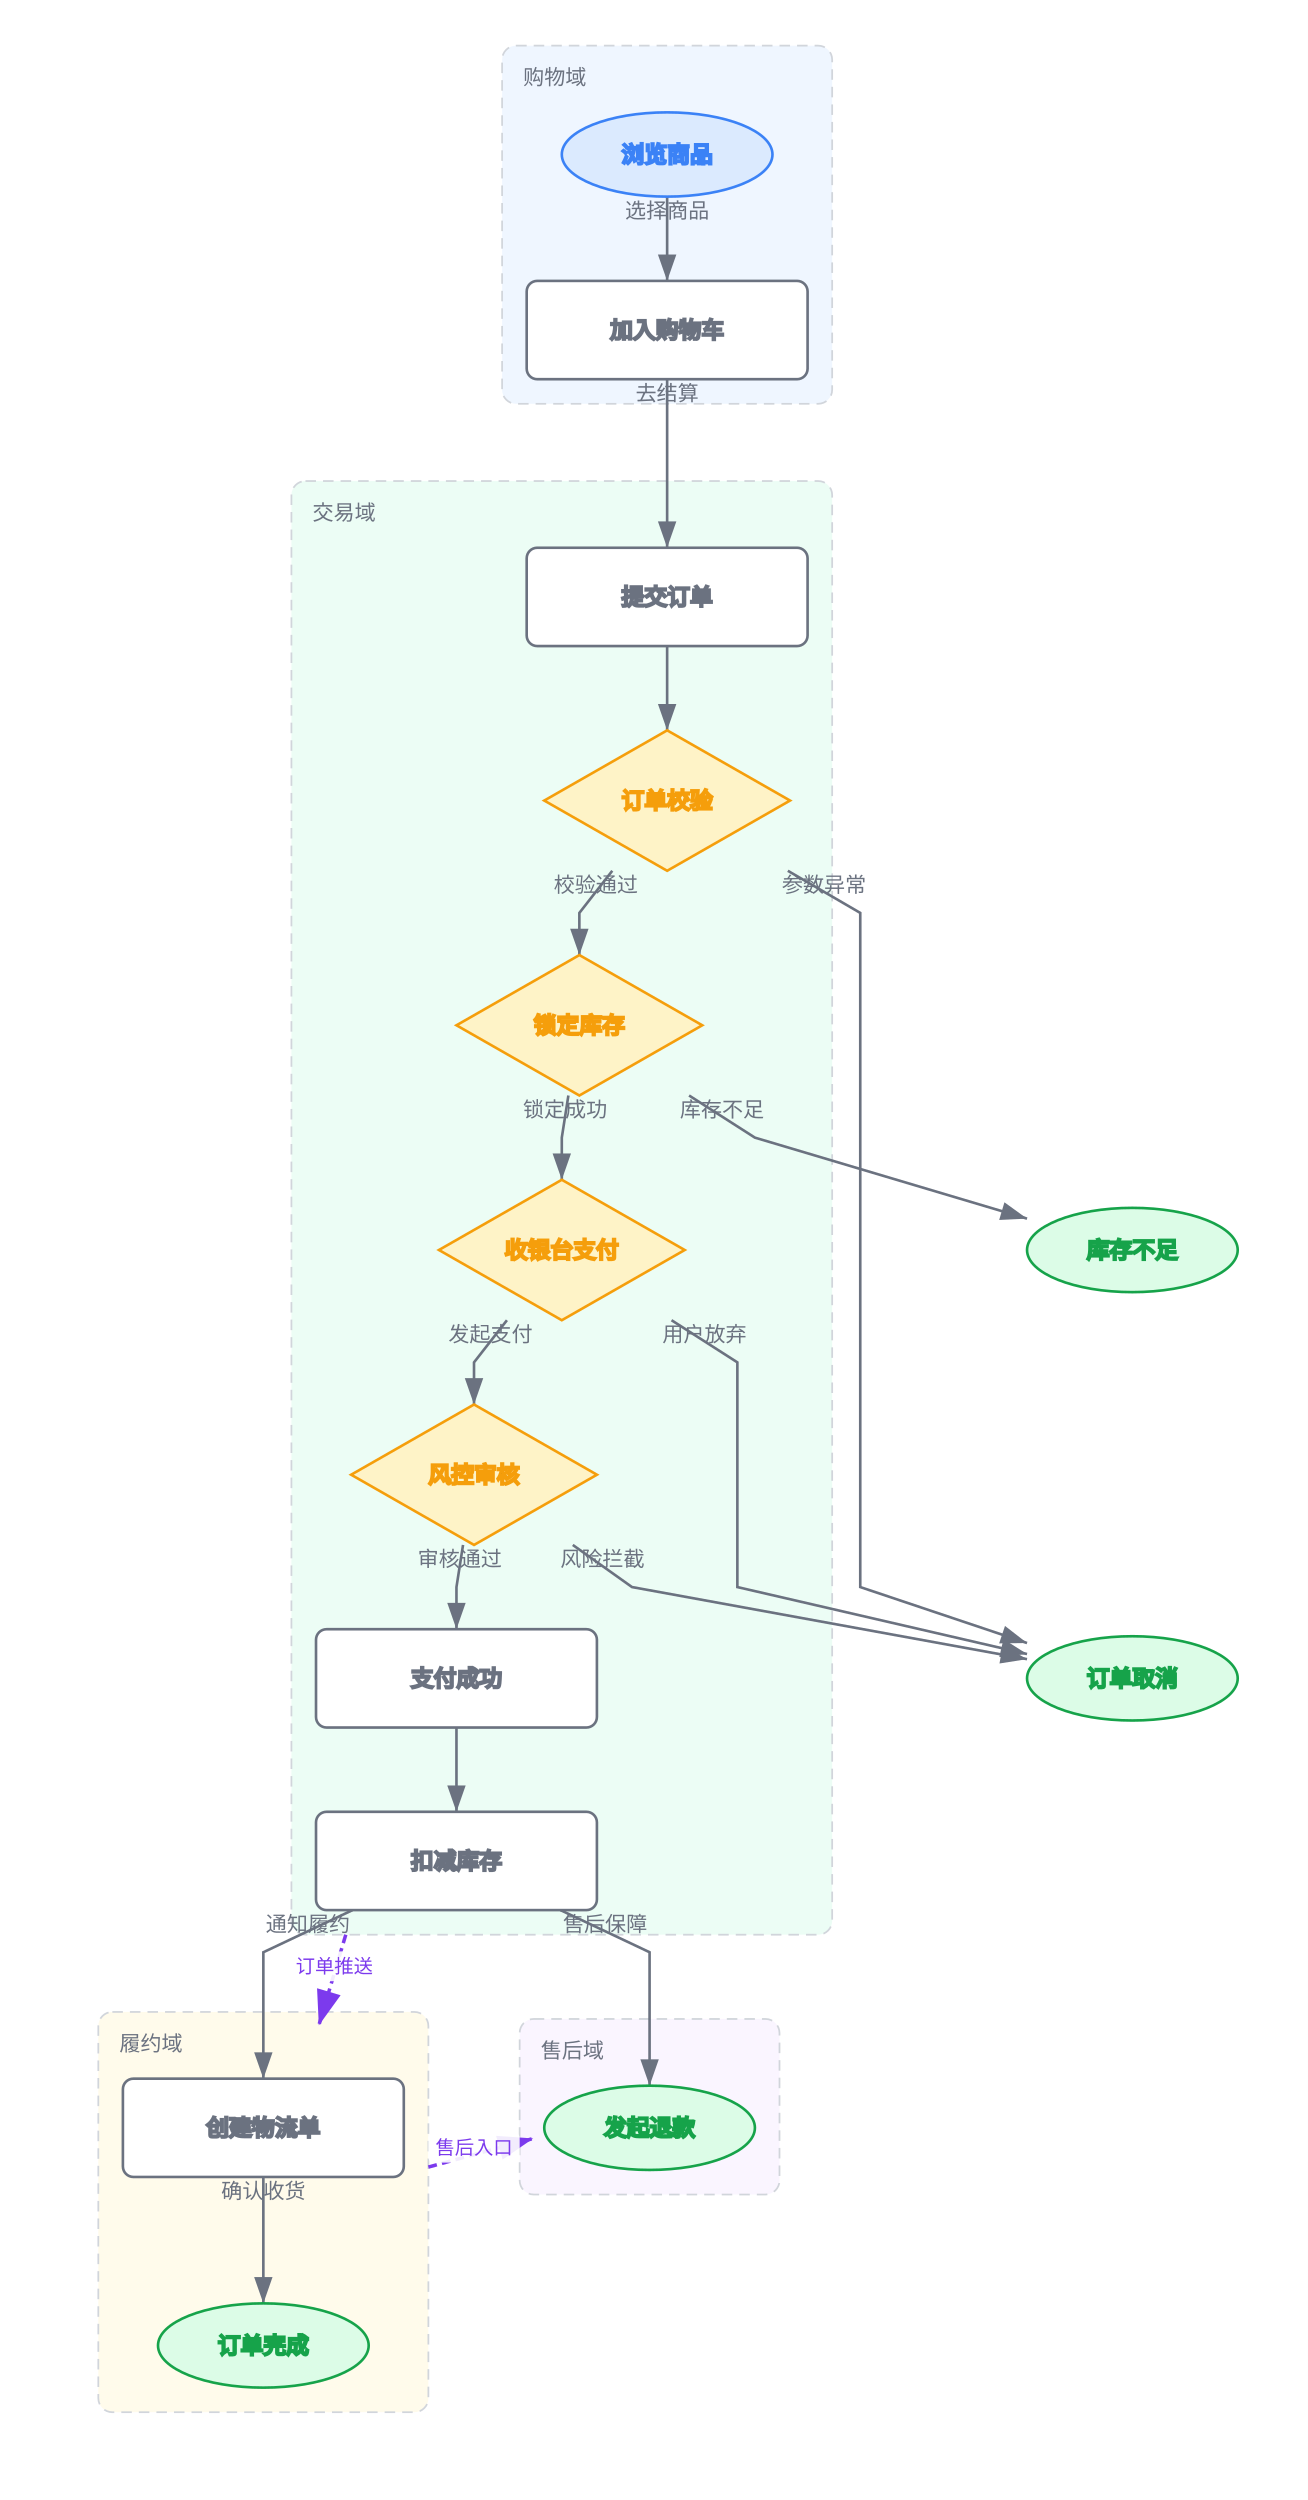
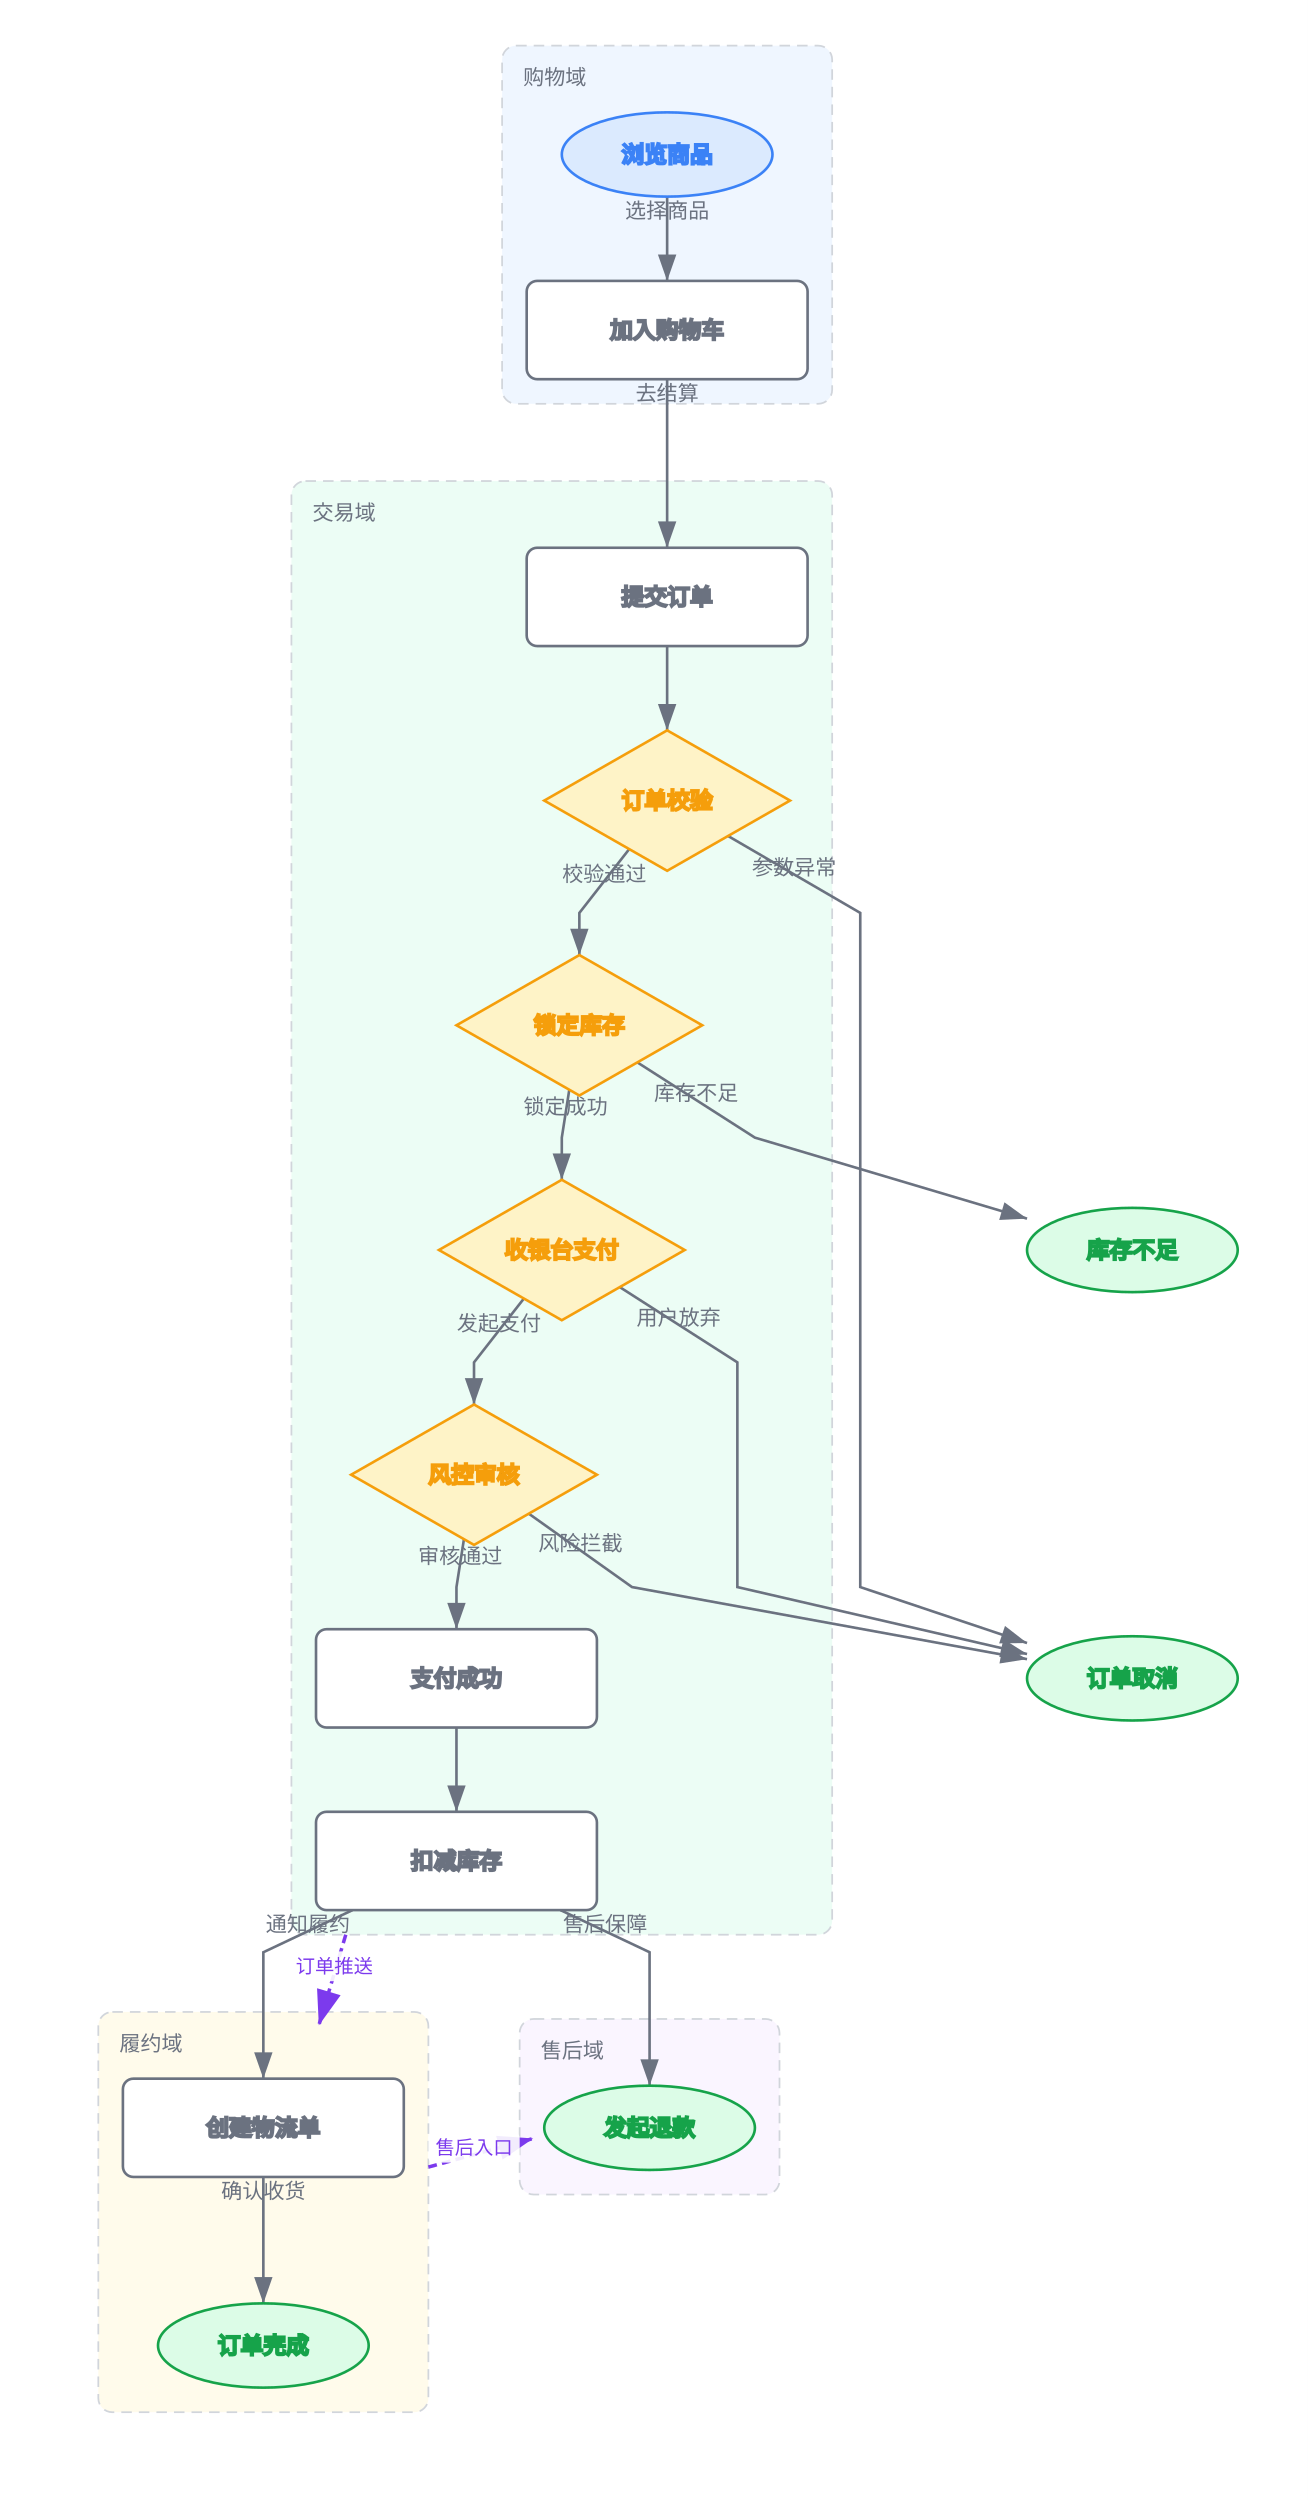
<svg xmlns="http://www.w3.org/2000/svg" width="745" height="1424" viewBox="0 0 745 1424">
  <defs>
    <marker id="arrowhead" markerWidth="10" markerHeight="7" refX="10" refY="3.5" orient="auto">
      <polygon points="0 0, 10 3.5, 0 7" fill="#6b7280" />
    </marker>
    <marker id="arrowhead-purple" markerWidth="10" markerHeight="7" refX="10" refY="3.5" orient="auto">
      <polygon points="0 0, 10 3.5, 0 7" fill="#7c3aed" />
    </marker>
  </defs>
  <rect x="0" y="0" width="745" height="1424" fill="#ffffff" />
  <g class="lgdl-group">
    <rect x="286" y="26" width="188" height="204" rx="8" fill="#eff6ff" stroke="#d1d5db" stroke-dasharray="6 4" />
    <text x="298" y="44" font-family="'Segoe UI', 'PingFang SC', 'Microsoft YaHei', sans-serif" font-size="12" fill="#6b7280" text-anchor="start" dominant-baseline="middle">购物域</text>
  </g>
  <g class="lgdl-group">
    <rect x="166" y="274" width="308" height="828" rx="8" fill="#ecfdf5" stroke="#d1d5db" stroke-dasharray="6 4" />
    <text x="178" y="292" font-family="'Segoe UI', 'PingFang SC', 'Microsoft YaHei', sans-serif" font-size="12" fill="#6b7280" text-anchor="start" dominant-baseline="middle">交易域</text>
  </g>
  <g class="lgdl-group">
    <rect x="56" y="1146" width="188" height="228" rx="8" fill="#fffbeb" stroke="#d1d5db" stroke-dasharray="6 4" />
    <text x="68" y="1164" font-family="'Segoe UI', 'PingFang SC', 'Microsoft YaHei', sans-serif" font-size="12" fill="#6b7280" text-anchor="start" dominant-baseline="middle">履约域</text>
  </g>
  <g class="lgdl-group">
    <rect x="296" y="1150" width="148" height="100" rx="8" fill="#faf5ff" stroke="#d1d5db" stroke-dasharray="6 4" />
    <text x="308" y="1168" font-family="'Segoe UI', 'PingFang SC', 'Microsoft YaHei', sans-serif" font-size="12" fill="#6b7280" text-anchor="start" dominant-baseline="middle">售后域</text>
  </g>
  <g class="lgdl-aggregate-edge">
    <line x1="196.958" y1="1102" x2="181.602" y2="1153.668" stroke="#7c3aed" stroke-width="2" stroke-dasharray="5 3" marker-end="url(#arrowhead-purple)" />
    <rect x="164.4" y="1111.5" width="52" height="17" rx="3" fill="#ffffff" opacity="0.9" />
    <text x="190.42" y="1120" font-family="'Segoe UI', 'PingFang SC', 'Microsoft YaHei', sans-serif" font-size="11" fill="#7c3aed" text-anchor="middle" dominant-baseline="middle">订单推送</text>
  </g>
  <g class="lgdl-aggregate-edge">
    <line x1="244" y1="1234.364" x2="303.718" y2="1218.077" stroke="#7c3aed" stroke-width="2" stroke-dasharray="5 3" marker-end="url(#arrowhead-purple)" />
    <rect x="244.0" y="1214.8" width="52" height="17" rx="3" fill="#ffffff" opacity="0.9" />
    <text x="270" y="1223.273" font-family="'Segoe UI', 'PingFang SC', 'Microsoft YaHei', sans-serif" font-size="11" fill="#7c3aed" text-anchor="middle" dominant-baseline="middle">售后入口</text>
  </g>
  <g class="lgdl-edge">
    <path d="M 380,112 L 380,136 L 380,160" fill="none" stroke="#6b7280" stroke-width="1.5" marker-end="url(#arrowhead)" />
    <text x="380" y="120" font-family="'Segoe UI', 'PingFang SC', 'Microsoft YaHei', sans-serif" font-size="12" fill="#6b7280" text-anchor="middle" dominant-baseline="middle">选择商品</text>
  </g>
  <g class="lgdl-edge">
    <path d="M 380,216 L 380,240 L 380,264 L 380,288 L 380,312" fill="none" stroke="#6b7280" stroke-width="1.5" marker-end="url(#arrowhead)" />
    <text x="380" y="224" font-family="'Segoe UI', 'PingFang SC', 'Microsoft YaHei', sans-serif" font-size="12" fill="#6b7280" text-anchor="middle" dominant-baseline="middle">去结算</text>
  </g>
  <g class="lgdl-edge">
    <path d="M 380,368 L 380,392 L 380,416" fill="none" stroke="#6b7280" stroke-width="1.5" marker-end="url(#arrowhead)" />
  </g>
  <g class="lgdl-edge">
-     <path d="M 348.75,496 L 330,520 L 330,544" fill="none" stroke="#6b7280" stroke-width="1.5" marker-end="url(#arrowhead)" />
-     <text x="339.375" y="504" font-family="'Segoe UI', 'PingFang SC', 'Microsoft YaHei', sans-serif" font-size="12" fill="#6b7280" text-anchor="middle" dominant-baseline="middle">校验通过</text>
+     <path d="M 358.395,483.654 L 330,520 L 330,544" fill="none" stroke="#6b7280" stroke-width="1.5" marker-end="url(#arrowhead)" />
+     <text x="344.198" y="497.827" font-family="'Segoe UI', 'PingFang SC', 'Microsoft YaHei', sans-serif" font-size="12" fill="#6b7280" text-anchor="middle" dominant-baseline="middle">校验通过</text>
  </g>
  <g class="lgdl-edge">
-     <path d="M 448.75,496 L 490,520 L 490,584 L 490,648 L 490,712 L 490,776 L 490,840 L 490,904 L 585,935.871" fill="none" stroke="#6b7280" stroke-width="1.5" marker-end="url(#arrowhead)" />
-     <text x="469.375" y="504" font-family="'Segoe UI', 'PingFang SC', 'Microsoft YaHei', sans-serif" font-size="12" fill="#6b7280" text-anchor="middle" dominant-baseline="middle">参数异常</text>
+     <path d="M 414.685,476.18 L 490,520 L 490,584 L 490,648 L 490,712 L 490,776 L 490,840 L 490,904 L 585,935.871" fill="none" stroke="#6b7280" stroke-width="1.5" marker-end="url(#arrowhead)" />
+     <text x="452.342" y="494.09" font-family="'Segoe UI', 'PingFang SC', 'Microsoft YaHei', sans-serif" font-size="12" fill="#6b7280" text-anchor="middle" dominant-baseline="middle">参数异常</text>
  </g>
  <g class="lgdl-edge">
-     <path d="M 323.75,624 L 320,648 L 320,672" fill="none" stroke="#6b7280" stroke-width="1.5" marker-end="url(#arrowhead)" />
-     <text x="321.875" y="632" font-family="'Segoe UI', 'PingFang SC', 'Microsoft YaHei', sans-serif" font-size="12" fill="#6b7280" text-anchor="middle" dominant-baseline="middle">锁定成功</text>
+     <path d="M 324.262,620.721 L 320,648 L 320,672" fill="none" stroke="#6b7280" stroke-width="1.5" marker-end="url(#arrowhead)" />
+     <text x="322.131" y="630.361" font-family="'Segoe UI', 'PingFang SC', 'Microsoft YaHei', sans-serif" font-size="12" fill="#6b7280" text-anchor="middle" dominant-baseline="middle">锁定成功</text>
  </g>
  <g class="lgdl-edge">
-     <path d="M 392.5,624 L 430,648 L 585,694.14" fill="none" stroke="#6b7280" stroke-width="1.5" marker-end="url(#arrowhead)" />
-     <text x="411.25" y="632" font-family="'Segoe UI', 'PingFang SC', 'Microsoft YaHei', sans-serif" font-size="12" fill="#6b7280" text-anchor="middle" dominant-baseline="middle">库存不足</text>
+     <path d="M 363.019,605.132 L 430,648 L 585,694.14" fill="none" stroke="#6b7280" stroke-width="1.5" marker-end="url(#arrowhead)" />
+     <text x="396.509" y="622.566" font-family="'Segoe UI', 'PingFang SC', 'Microsoft YaHei', sans-serif" font-size="12" fill="#6b7280" text-anchor="middle" dominant-baseline="middle">库存不足</text>
  </g>
  <g class="lgdl-edge">
-     <path d="M 288.75,752 L 270,776 L 270,800" fill="none" stroke="#6b7280" stroke-width="1.5" marker-end="url(#arrowhead)" />
-     <text x="279.375" y="760" font-family="'Segoe UI', 'PingFang SC', 'Microsoft YaHei', sans-serif" font-size="12" fill="#6b7280" text-anchor="middle" dominant-baseline="middle">发起支付</text>
+     <path d="M 298.395,739.654 L 270,776 L 270,800" fill="none" stroke="#6b7280" stroke-width="1.5" marker-end="url(#arrowhead)" />
+     <text x="284.198" y="753.827" font-family="'Segoe UI', 'PingFang SC', 'Microsoft YaHei', sans-serif" font-size="12" fill="#6b7280" text-anchor="middle" dominant-baseline="middle">发起支付</text>
  </g>
  <g class="lgdl-edge">
-     <path d="M 382.5,752 L 420,776 L 420,840 L 420,904 L 585,942.133" fill="none" stroke="#6b7280" stroke-width="1.5" marker-end="url(#arrowhead)" />
-     <text x="401.25" y="760" font-family="'Segoe UI', 'PingFang SC', 'Microsoft YaHei', sans-serif" font-size="12" fill="#6b7280" text-anchor="middle" dominant-baseline="middle">用户放弃</text>
+     <path d="M 353.019,733.132 L 420,776 L 420,840 L 420,904 L 585,942.133" fill="none" stroke="#6b7280" stroke-width="1.5" marker-end="url(#arrowhead)" />
+     <text x="386.509" y="750.566" font-family="'Segoe UI', 'PingFang SC', 'Microsoft YaHei', sans-serif" font-size="12" fill="#6b7280" text-anchor="middle" dominant-baseline="middle">用户放弃</text>
  </g>
  <g class="lgdl-edge">
-     <path d="M 263.75,880 L 260,904 L 260,928" fill="none" stroke="#6b7280" stroke-width="1.5" marker-end="url(#arrowhead)" />
-     <text x="261.875" y="888" font-family="'Segoe UI', 'PingFang SC', 'Microsoft YaHei', sans-serif" font-size="12" fill="#6b7280" text-anchor="middle" dominant-baseline="middle">审核通过</text>
+     <path d="M 264.262,876.721 L 260,904 L 260,928" fill="none" stroke="#6b7280" stroke-width="1.5" marker-end="url(#arrowhead)" />
+     <text x="262.131" y="886.361" font-family="'Segoe UI', 'PingFang SC', 'Microsoft YaHei', sans-serif" font-size="12" fill="#6b7280" text-anchor="middle" dominant-baseline="middle">审核通过</text>
  </g>
  <g class="lgdl-edge">
-     <path d="M 326.25,880 L 360,904 L 585,945.053" fill="none" stroke="#6b7280" stroke-width="1.5" marker-end="url(#arrowhead)" />
-     <text x="343.125" y="888" font-family="'Segoe UI', 'PingFang SC', 'Microsoft YaHei', sans-serif" font-size="12" fill="#6b7280" text-anchor="middle" dominant-baseline="middle">风险拦截</text>
+     <path d="M 301.188,862.178 L 360,904 L 585,945.053" fill="none" stroke="#6b7280" stroke-width="1.5" marker-end="url(#arrowhead)" />
+     <text x="330.594" y="879.089" font-family="'Segoe UI', 'PingFang SC', 'Microsoft YaHei', sans-serif" font-size="12" fill="#6b7280" text-anchor="middle" dominant-baseline="middle">风险拦截</text>
  </g>
  <g class="lgdl-edge">
    <path d="M 260,984 L 260,1008 L 260,1032" fill="none" stroke="#6b7280" stroke-width="1.5" marker-end="url(#arrowhead)" />
  </g>
  <g class="lgdl-edge">
    <path d="M 200.769,1088 L 150,1112 L 150,1136 L 150,1160 L 150,1184" fill="none" stroke="#6b7280" stroke-width="1.5" marker-end="url(#arrowhead)" />
    <text x="175.385" y="1096" font-family="'Segoe UI', 'PingFang SC', 'Microsoft YaHei', sans-serif" font-size="12" fill="#6b7280" text-anchor="middle" dominant-baseline="middle">通知履约</text>
  </g>
  <g class="lgdl-edge">
    <path d="M 150,1240 L 150,1264 L 150,1288 L 150,1312" fill="none" stroke="#6b7280" stroke-width="1.5" marker-end="url(#arrowhead)" />
    <text x="150" y="1248" font-family="'Segoe UI', 'PingFang SC', 'Microsoft YaHei', sans-serif" font-size="12" fill="#6b7280" text-anchor="middle" dominant-baseline="middle">确认收货</text>
  </g>
  <g class="lgdl-edge">
    <path d="M 319.231,1088 L 370,1112 L 370,1136 L 370,1160 L 370,1188" fill="none" stroke="#6b7280" stroke-width="1.5" marker-end="url(#arrowhead)" />
    <text x="344.615" y="1096" font-family="'Segoe UI', 'PingFang SC', 'Microsoft YaHei', sans-serif" font-size="12" fill="#6b7280" text-anchor="middle" dominant-baseline="middle">售后保障</text>
  </g>
  <g class="lgdl-node" fill="#dbeafe" stroke="#3b82f6" stroke-width="1.5">
    <rect x="320" y="64" width="120" height="48" rx="60" ry="60" />
    <text x="380" y="88" font-family="'Segoe UI', 'PingFang SC', 'Microsoft YaHei', sans-serif" font-size="13" fill="#1f2937" text-anchor="middle" dominant-baseline="middle">浏览商品</text>
  </g>
  <g class="lgdl-node" fill="#ffffff" stroke="#6b7280" stroke-width="1.5">
    <rect x="300" y="160" width="160" height="56" rx="6" ry="6" />
    <text x="380" y="188" font-family="'Segoe UI', 'PingFang SC', 'Microsoft YaHei', sans-serif" font-size="13" fill="#1f2937" text-anchor="middle" dominant-baseline="middle">加入购物车</text>
  </g>
  <g class="lgdl-node" fill="#ffffff" stroke="#6b7280" stroke-width="1.5">
    <rect x="300" y="312" width="160" height="56" rx="6" ry="6" />
    <text x="380" y="340" font-family="'Segoe UI', 'PingFang SC', 'Microsoft YaHei', sans-serif" font-size="13" fill="#1f2937" text-anchor="middle" dominant-baseline="middle">提交订单</text>
  </g>
  <g class="lgdl-node" fill="#fef3c7" stroke="#f59e0b" stroke-width="1.5">
    <polygon points="380,416 450,456 380,496 310,456" />
    <text x="380" y="456" font-family="'Segoe UI', 'PingFang SC', 'Microsoft YaHei', sans-serif" font-size="13" fill="#1f2937" text-anchor="middle" dominant-baseline="middle">订单校验</text>
  </g>
  <g class="lgdl-node" fill="#fef3c7" stroke="#f59e0b" stroke-width="1.5">
    <polygon points="330,544 400,584 330,624 260,584" />
    <text x="330" y="584" font-family="'Segoe UI', 'PingFang SC', 'Microsoft YaHei', sans-serif" font-size="13" fill="#1f2937" text-anchor="middle" dominant-baseline="middle">锁定库存</text>
  </g>
  <g class="lgdl-node" fill="#fef3c7" stroke="#f59e0b" stroke-width="1.5">
    <polygon points="320,672 390,712 320,752 250,712" />
    <text x="320" y="712" font-family="'Segoe UI', 'PingFang SC', 'Microsoft YaHei', sans-serif" font-size="13" fill="#1f2937" text-anchor="middle" dominant-baseline="middle">收银台支付</text>
  </g>
  <g class="lgdl-node" fill="#fef3c7" stroke="#f59e0b" stroke-width="1.5">
    <polygon points="270,800 340,840 270,880 200,840" />
    <text x="270" y="840" font-family="'Segoe UI', 'PingFang SC', 'Microsoft YaHei', sans-serif" font-size="13" fill="#1f2937" text-anchor="middle" dominant-baseline="middle">风控审核</text>
  </g>
  <g class="lgdl-node" fill="#ffffff" stroke="#6b7280" stroke-width="1.5">
    <rect x="180" y="928" width="160" height="56" rx="6" ry="6" />
    <text x="260" y="956" font-family="'Segoe UI', 'PingFang SC', 'Microsoft YaHei', sans-serif" font-size="13" fill="#1f2937" text-anchor="middle" dominant-baseline="middle">支付成功</text>
  </g>
  <g class="lgdl-node" fill="#ffffff" stroke="#6b7280" stroke-width="1.5">
    <rect x="180" y="1032" width="160" height="56" rx="6" ry="6" />
    <text x="260" y="1060" font-family="'Segoe UI', 'PingFang SC', 'Microsoft YaHei', sans-serif" font-size="13" fill="#1f2937" text-anchor="middle" dominant-baseline="middle">扣减库存</text>
  </g>
  <g class="lgdl-node" fill="#ffffff" stroke="#6b7280" stroke-width="1.5">
    <rect x="70" y="1184" width="160" height="56" rx="6" ry="6" />
    <text x="150" y="1212" font-family="'Segoe UI', 'PingFang SC', 'Microsoft YaHei', sans-serif" font-size="13" fill="#1f2937" text-anchor="middle" dominant-baseline="middle">创建物流单</text>
  </g>
  <g class="lgdl-node" fill="#dcfce7" stroke="#16a34a" stroke-width="1.5">
    <rect x="90" y="1312" width="120" height="48" rx="60" ry="60" />
    <text x="150" y="1336" font-family="'Segoe UI', 'PingFang SC', 'Microsoft YaHei', sans-serif" font-size="13" fill="#1f2937" text-anchor="middle" dominant-baseline="middle">订单完成</text>
  </g>
  <g class="lgdl-node" fill="#dcfce7" stroke="#16a34a" stroke-width="1.5">
    <rect x="585" y="932" width="120" height="48" rx="60" ry="60" />
    <text x="645" y="956" font-family="'Segoe UI', 'PingFang SC', 'Microsoft YaHei', sans-serif" font-size="13" fill="#1f2937" text-anchor="middle" dominant-baseline="middle">订单取消</text>
  </g>
  <g class="lgdl-node" fill="#dcfce7" stroke="#16a34a" stroke-width="1.5">
    <rect x="585" y="688" width="120" height="48" rx="60" ry="60" />
    <text x="645" y="712" font-family="'Segoe UI', 'PingFang SC', 'Microsoft YaHei', sans-serif" font-size="13" fill="#1f2937" text-anchor="middle" dominant-baseline="middle">库存不足</text>
  </g>
  <g class="lgdl-node" fill="#dcfce7" stroke="#16a34a" stroke-width="1.5">
    <rect x="310" y="1188" width="120" height="48" rx="60" ry="60" />
    <text x="370" y="1212" font-family="'Segoe UI', 'PingFang SC', 'Microsoft YaHei', sans-serif" font-size="13" fill="#1f2937" text-anchor="middle" dominant-baseline="middle">发起退款</text>
  </g>
</svg>
